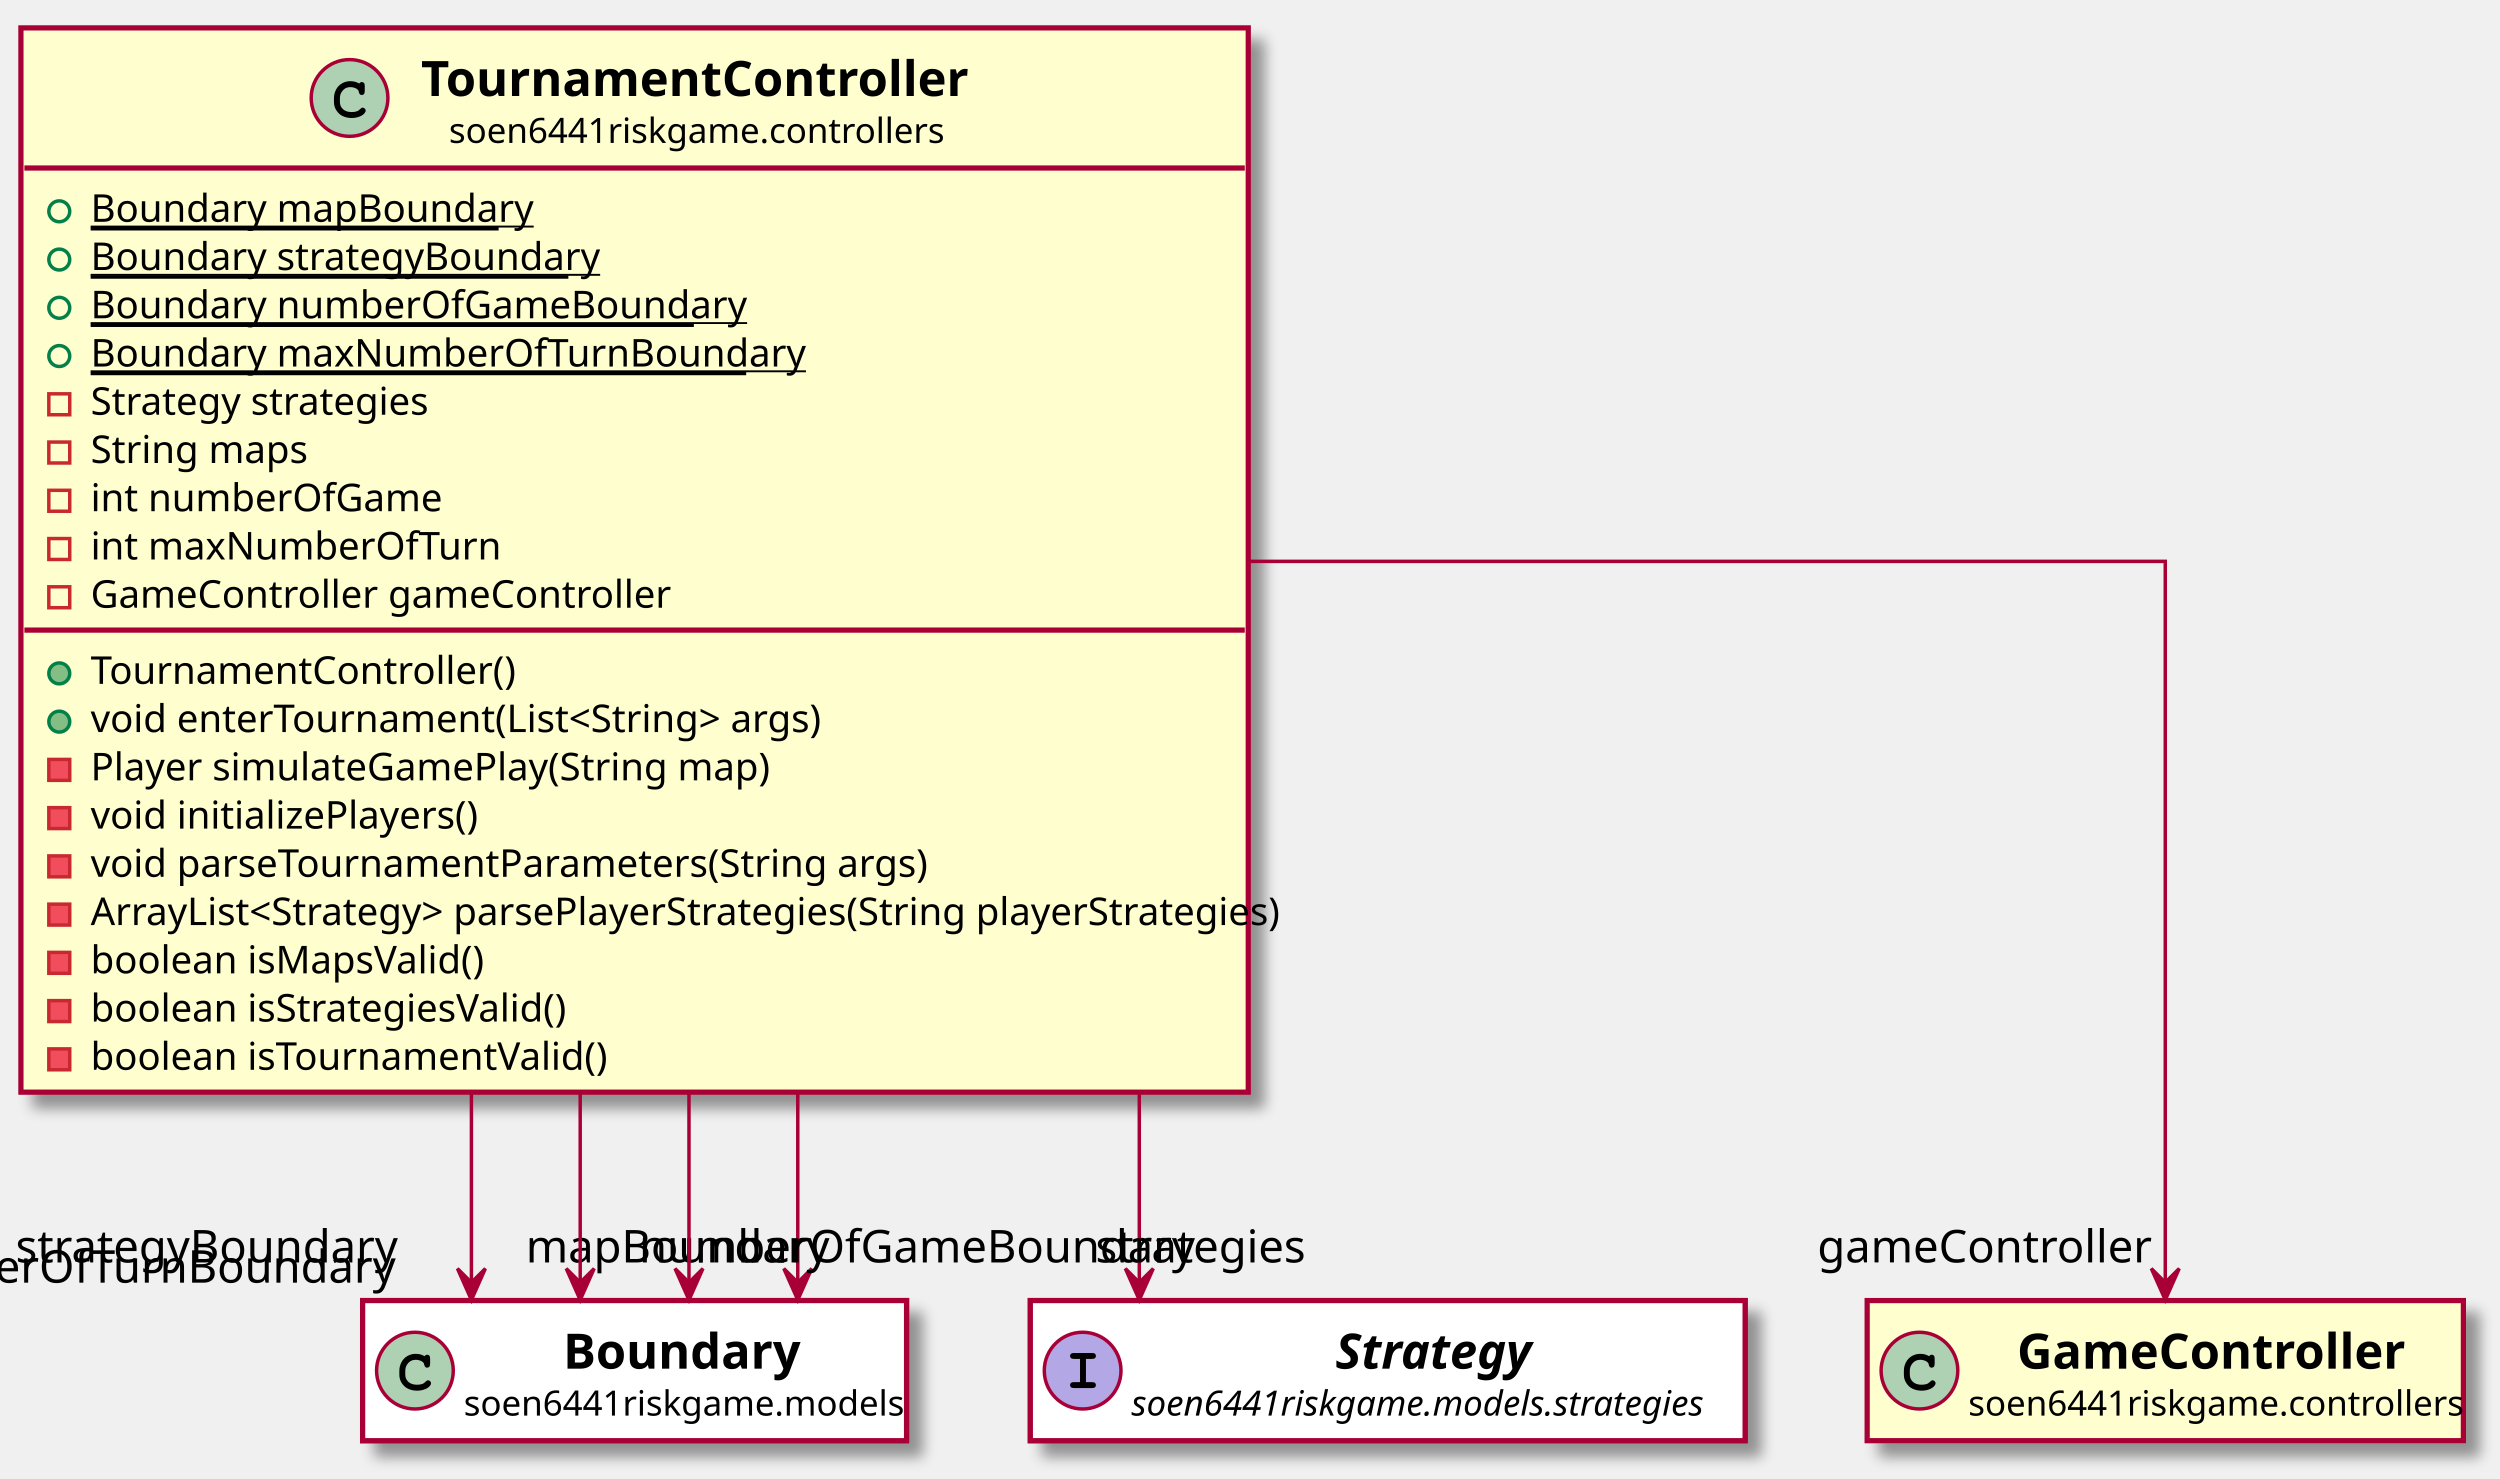
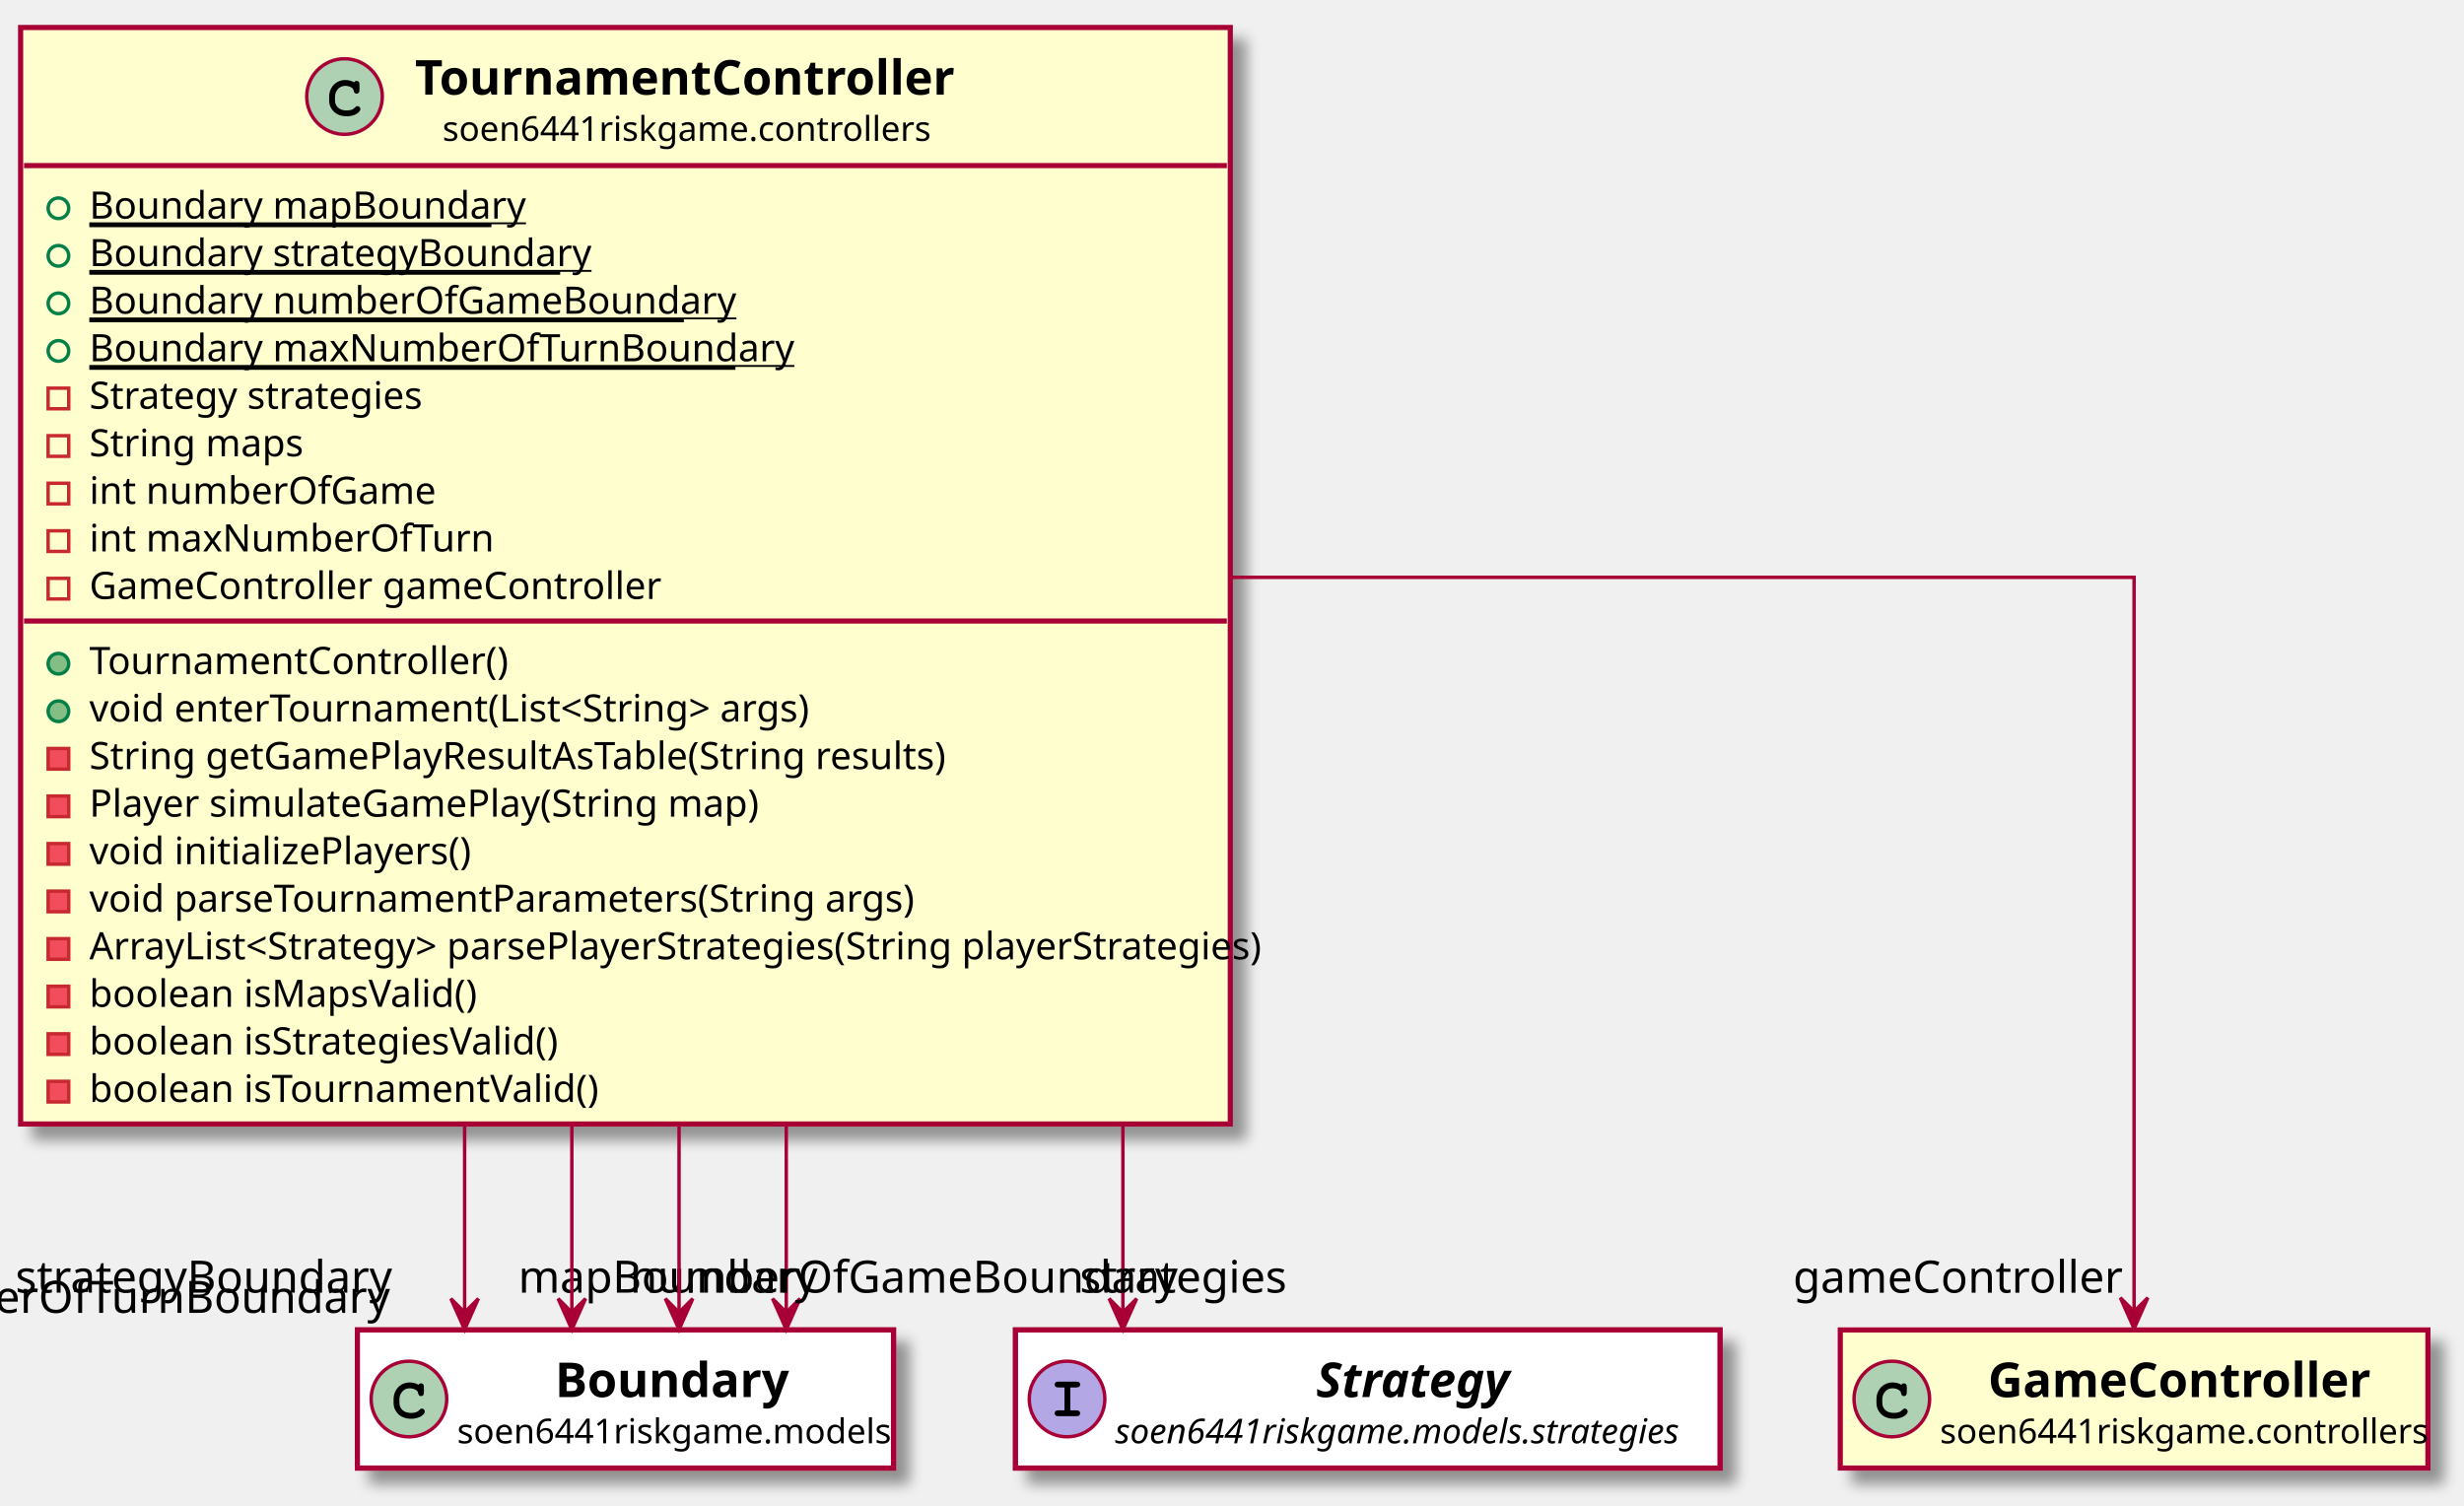
- <svg xmlns="http://www.w3.org/2000/svg" xmlns:xlink="http://www.w3.org/1999/xlink" contentScriptType="application/ecmascript" contentStyleType="text/css" height="424px" preserveAspectRatio="none" style="width:717px;height:424px;" version="1.1" viewBox="0 0 717 424" width="717px" zoomAndPan="magnify">
+ <svg xmlns="http://www.w3.org/2000/svg" xmlns:xlink="http://www.w3.org/1999/xlink" contentScriptType="application/ecmascript" contentStyleType="text/css" height="438px" preserveAspectRatio="none" style="width:717px;height:438px;" version="1.1" viewBox="0 0 717 438" width="717px" zoomAndPan="magnify">
  <defs>
-     <filter height="300%" id="f9ptvrx54mzck" width="300%" x="-1" y="-1">
+     <filter height="300%" id="fgt1j30w8eqb4" width="300%" x="-1" y="-1">
      <feGaussianBlur result="blurOut" stdDeviation="2.0" />
      <feColorMatrix in="blurOut" result="blurOut2" type="matrix" values="0 0 0 0 0 0 0 0 0 0 0 0 0 0 0 0 0 0 .4 0" />
      <feOffset dx="4.0" dy="4.0" in="blurOut2" result="blurOut3" />
      <feBlend in="SourceGraphic" in2="blurOut3" mode="normal" />
    </filter>
  </defs>
  <g>
    <a target="_parent" xlink:actuate="onRequest" xlink:href="../../soen6441riskgame/controllers/TournamentController.html" xlink:show="new" xlink:title="soen6441riskgame.controllers.TournamentController" xlink:type="simple">
-       <rect fill="#FEFECE" filter="url(#f9ptvrx54mzck)" height="305.234" id="soen6441riskgame.controllers.TournamentController" style="stroke: #A80036; stroke-width: 1.5;" width="352" x="6" y="8" />
+       <rect fill="#FEFECE" filter="url(#fgt1j30w8eqb4)" height="319.07" id="soen6441riskgame.controllers.TournamentController" style="stroke: #A80036; stroke-width: 1.5;" width="352" x="6" y="8" />
      <ellipse cx="100.25" cy="28.094" fill="#ADD1B2" rx="11" ry="11" style="stroke: #A80036; stroke-width: 1.0;" />
      <path d="M103.016,23.969 Q103.172,23.75 103.359,23.641 Q103.547,23.531 103.766,23.531 Q104.141,23.531 104.375,23.789 Q104.609,24.047 104.609,24.656 L104.609,26.109 Q104.609,26.719 104.375,26.984 Q104.141,27.25 103.766,27.25 Q103.422,27.25 103.219,27.047 Q103.016,26.859 102.906,26.344 Q102.859,25.984 102.672,25.797 Q102.344,25.422 101.734,25.203 Q101.125,24.984 100.5,24.984 Q99.734,24.984 99.102,25.312 Q98.469,25.641 97.977,26.391 Q97.484,27.141 97.484,28.172 L97.484,29.266 Q97.484,30.5 98.375,31.32 Q99.266,32.141 100.859,32.141 Q101.797,32.141 102.453,31.891 Q102.844,31.734 103.266,31.297 Q103.531,31.031 103.68,30.953 Q103.828,30.875 104.031,30.875 Q104.359,30.875 104.617,31.133 Q104.875,31.391 104.875,31.734 Q104.875,32.078 104.531,32.484 Q104.031,33.062 103.234,33.391 Q102.156,33.844 100.859,33.844 Q99.344,33.844 98.141,33.219 Q97.156,32.719 96.469,31.648 Q95.781,30.578 95.781,29.297 L95.781,28.141 Q95.781,26.812 96.398,25.664 Q97.016,24.516 98.109,23.898 Q99.203,23.281 100.438,23.281 Q101.172,23.281 101.82,23.445 Q102.469,23.609 103.016,23.969 Z " />
      <text fill="#000000" font-family="sans-serif" font-size="14" font-weight="bold" lengthAdjust="spacingAndGlyphs" textLength="155" x="120.75" y="27.533">TournamentController</text>
      <text fill="#000000" font-family="sans-serif" font-size="10" lengthAdjust="spacingAndGlyphs" textLength="139" x="128.75" y="40.99">soen6441riskgame.controllers</text>
      <line style="stroke: #A80036; stroke-width: 1.5;" x1="7" x2="357" y1="48.188" y2="48.188" />
      <ellipse cx="17" cy="60.605" fill="none" rx="3" ry="3" style="stroke: #038048; stroke-width: 1.0;" />
      <text fill="#000000" font-family="sans-serif" font-size="11" lengthAdjust="spacingAndGlyphs" text-decoration="underline" textLength="117" x="26" y="63.606">Boundary mapBoundary</text>
      <line style="stroke: #000000; stroke-width: 1.0;" x1="26" x2="143" y1="65.606" y2="65.606" />
      <ellipse cx="17" cy="74.441" fill="none" rx="3" ry="3" style="stroke: #038048; stroke-width: 1.0;" />
      <text fill="#000000" font-family="sans-serif" font-size="11" lengthAdjust="spacingAndGlyphs" text-decoration="underline" textLength="137" x="26" y="77.442">Boundary strategyBoundary</text>
      <line style="stroke: #000000; stroke-width: 1.0;" x1="26" x2="163" y1="79.442" y2="79.442" />
      <ellipse cx="17" cy="88.277" fill="none" rx="3" ry="3" style="stroke: #038048; stroke-width: 1.0;" />
      <text fill="#000000" font-family="sans-serif" font-size="11" lengthAdjust="spacingAndGlyphs" text-decoration="underline" textLength="173" x="26" y="91.278">Boundary numberOfGameBoundary</text>
      <line style="stroke: #000000; stroke-width: 1.0;" x1="26" x2="199" y1="93.278" y2="93.278" />
      <ellipse cx="17" cy="102.113" fill="none" rx="3" ry="3" style="stroke: #038048; stroke-width: 1.0;" />
      <text fill="#000000" font-family="sans-serif" font-size="11" lengthAdjust="spacingAndGlyphs" text-decoration="underline" textLength="188" x="26" y="105.114">Boundary maxNumberOfTurnBoundary</text>
      <line style="stroke: #000000; stroke-width: 1.0;" x1="26" x2="214" y1="107.114" y2="107.114" />
      <rect fill="none" height="6" style="stroke: #C82930; stroke-width: 1.0;" width="6" x="14" y="112.949" />
      <text fill="#000000" font-family="sans-serif" font-size="11" lengthAdjust="spacingAndGlyphs" textLength="92" x="26" y="118.95">Strategy strategies</text>
      <rect fill="none" height="6" style="stroke: #C82930; stroke-width: 1.0;" width="6" x="14" y="126.785" />
      <text fill="#000000" font-family="sans-serif" font-size="11" lengthAdjust="spacingAndGlyphs" textLength="57" x="26" y="132.786">String maps</text>
      <rect fill="none" height="6" style="stroke: #C82930; stroke-width: 1.0;" width="6" x="14" y="140.621" />
      <text fill="#000000" font-family="sans-serif" font-size="11" lengthAdjust="spacingAndGlyphs" textLength="90" x="26" y="146.622">int numberOfGame</text>
      <rect fill="none" height="6" style="stroke: #C82930; stroke-width: 1.0;" width="6" x="14" y="154.457" />
      <text fill="#000000" font-family="sans-serif" font-size="11" lengthAdjust="spacingAndGlyphs" textLength="105" x="26" y="160.458">int maxNumberOfTurn</text>
      <rect fill="none" height="6" style="stroke: #C82930; stroke-width: 1.0;" width="6" x="14" y="168.293" />
      <text fill="#000000" font-family="sans-serif" font-size="11" lengthAdjust="spacingAndGlyphs" textLength="149" x="26" y="174.294">GameController gameController</text>
      <line style="stroke: #A80036; stroke-width: 1.5;" x1="7" x2="357" y1="180.711" y2="180.711" />
      <ellipse cx="17" cy="193.129" fill="#84BE84" rx="3" ry="3" style="stroke: #038048; stroke-width: 1.0;" />
      <text fill="#000000" font-family="sans-serif" font-size="11" lengthAdjust="spacingAndGlyphs" textLength="111" x="26" y="196.13">TournamentController()</text>
      <ellipse cx="17" cy="206.965" fill="#84BE84" rx="3" ry="3" style="stroke: #038048; stroke-width: 1.0;" />
      <text fill="#000000" font-family="sans-serif" font-size="11" lengthAdjust="spacingAndGlyphs" textLength="195" x="26" y="209.966">void enterTournament(List&lt;String&gt; args)</text>
      <rect fill="#F24D5C" height="6" style="stroke: #C82930; stroke-width: 1.0;" width="6" x="14" y="217.801" />
-       <text fill="#000000" font-family="sans-serif" font-size="11" lengthAdjust="spacingAndGlyphs" textLength="179" x="26" y="223.802">Player simulateGamePlay(String map)</text>
+       <text fill="#000000" font-family="sans-serif" font-size="11" lengthAdjust="spacingAndGlyphs" textLength="236" x="26" y="223.802">String getGamePlayResultAsTable(String results)</text>
      <rect fill="#F24D5C" height="6" style="stroke: #C82930; stroke-width: 1.0;" width="6" x="14" y="231.637" />
-       <text fill="#000000" font-family="sans-serif" font-size="11" lengthAdjust="spacingAndGlyphs" textLength="104" x="26" y="237.638">void initializePlayers()</text>
+       <text fill="#000000" font-family="sans-serif" font-size="11" lengthAdjust="spacingAndGlyphs" textLength="179" x="26" y="237.638">Player simulateGamePlay(String map)</text>
      <rect fill="#F24D5C" height="6" style="stroke: #C82930; stroke-width: 1.0;" width="6" x="14" y="245.473" />
-       <text fill="#000000" font-family="sans-serif" font-size="11" lengthAdjust="spacingAndGlyphs" textLength="224" x="26" y="251.474">void parseTournamentParameters(String args)</text>
+       <text fill="#000000" font-family="sans-serif" font-size="11" lengthAdjust="spacingAndGlyphs" textLength="104" x="26" y="251.474">void initializePlayers()</text>
      <rect fill="#F24D5C" height="6" style="stroke: #C82930; stroke-width: 1.0;" width="6" x="14" y="259.309" />
-       <text fill="#000000" font-family="sans-serif" font-size="11" lengthAdjust="spacingAndGlyphs" textLength="326" x="26" y="265.31">ArrayList&lt;Strategy&gt; parsePlayerStrategies(String playerStrategies)</text>
+       <text fill="#000000" font-family="sans-serif" font-size="11" lengthAdjust="spacingAndGlyphs" textLength="224" x="26" y="265.31">void parseTournamentParameters(String args)</text>
      <rect fill="#F24D5C" height="6" style="stroke: #C82930; stroke-width: 1.0;" width="6" x="14" y="273.144" />
-       <text fill="#000000" font-family="sans-serif" font-size="11" lengthAdjust="spacingAndGlyphs" textLength="107" x="26" y="279.146">boolean isMapsValid()</text>
+       <text fill="#000000" font-family="sans-serif" font-size="11" lengthAdjust="spacingAndGlyphs" textLength="326" x="26" y="279.146">ArrayList&lt;Strategy&gt; parsePlayerStrategies(String playerStrategies)</text>
      <rect fill="#F24D5C" height="6" style="stroke: #C82930; stroke-width: 1.0;" width="6" x="14" y="286.981" />
-       <text fill="#000000" font-family="sans-serif" font-size="11" lengthAdjust="spacingAndGlyphs" textLength="130" x="26" y="292.981">boolean isStrategiesValid()</text>
+       <text fill="#000000" font-family="sans-serif" font-size="11" lengthAdjust="spacingAndGlyphs" textLength="107" x="26" y="292.981">boolean isMapsValid()</text>
      <rect fill="#F24D5C" height="6" style="stroke: #C82930; stroke-width: 1.0;" width="6" x="14" y="300.816" />
-       <text fill="#000000" font-family="sans-serif" font-size="11" lengthAdjust="spacingAndGlyphs" textLength="138" x="26" y="306.817">boolean isTournamentValid()</text>
+       <text fill="#000000" font-family="sans-serif" font-size="11" lengthAdjust="spacingAndGlyphs" textLength="130" x="26" y="306.817">boolean isStrategiesValid()</text>
+       <rect fill="#F24D5C" height="6" style="stroke: #C82930; stroke-width: 1.0;" width="6" x="14" y="314.652" />
+       <text fill="#000000" font-family="sans-serif" font-size="11" lengthAdjust="spacingAndGlyphs" textLength="138" x="26" y="320.653">boolean isTournamentValid()</text>
    </a>
    <a target="_parent" xlink:actuate="onRequest" xlink:href="../../soen6441riskgame/models/Boundary.html" xlink:show="new" xlink:title="soen6441riskgame.models.Boundary" xlink:type="simple">
-       <rect fill="#FFFFFF" filter="url(#f9ptvrx54mzck)" height="40.188" id="soen6441riskgame.models.Boundary" style="stroke: #A80036; stroke-width: 1.5;" width="156" x="104" y="373" />
-       <rect fill="#FFFFFF" height="40.188" style="stroke: #A80036; stroke-width: 1.5;" width="156" x="104" y="373" />
-       <ellipse cx="119" cy="393.094" fill="#ADD1B2" rx="11" ry="11" style="stroke: #A80036; stroke-width: 1.0;" />
-       <path d="M121.766,388.969 Q121.922,388.75 122.109,388.641 Q122.297,388.531 122.516,388.531 Q122.891,388.531 123.125,388.789 Q123.359,389.047 123.359,389.656 L123.359,391.109 Q123.359,391.719 123.125,391.984 Q122.891,392.25 122.516,392.25 Q122.172,392.25 121.969,392.047 Q121.766,391.859 121.656,391.344 Q121.609,390.984 121.422,390.797 Q121.094,390.422 120.484,390.203 Q119.875,389.984 119.25,389.984 Q118.484,389.984 117.852,390.312 Q117.219,390.641 116.727,391.391 Q116.234,392.141 116.234,393.172 L116.234,394.266 Q116.234,395.5 117.125,396.32 Q118.016,397.141 119.609,397.141 Q120.547,397.141 121.203,396.891 Q121.594,396.734 122.016,396.297 Q122.281,396.031 122.43,395.953 Q122.578,395.875 122.781,395.875 Q123.109,395.875 123.367,396.133 Q123.625,396.391 123.625,396.734 Q123.625,397.078 123.281,397.484 Q122.781,398.062 121.984,398.391 Q120.906,398.844 119.609,398.844 Q118.094,398.844 116.891,398.219 Q115.906,397.719 115.219,396.648 Q114.531,395.578 114.531,394.297 L114.531,393.141 Q114.531,391.812 115.148,390.664 Q115.766,389.516 116.859,388.898 Q117.953,388.281 119.188,388.281 Q119.922,388.281 120.57,388.445 Q121.219,388.609 121.766,388.969 Z " />
-       <text fill="#000000" font-family="sans-serif" font-size="14" font-weight="bold" lengthAdjust="spacingAndGlyphs" textLength="67" x="161.5" y="392.533">Boundary</text>
-       <text fill="#000000" font-family="sans-serif" font-size="10" lengthAdjust="spacingAndGlyphs" textLength="124" x="133" y="405.99">soen6441riskgame.models</text>
+       <rect fill="#FFFFFF" filter="url(#fgt1j30w8eqb4)" height="40.188" id="soen6441riskgame.models.Boundary" style="stroke: #A80036; stroke-width: 1.5;" width="156" x="104" y="387" />
+       <rect fill="#FFFFFF" height="40.188" style="stroke: #A80036; stroke-width: 1.5;" width="156" x="104" y="387" />
+       <ellipse cx="119" cy="407.094" fill="#ADD1B2" rx="11" ry="11" style="stroke: #A80036; stroke-width: 1.0;" />
+       <path d="M121.766,402.969 Q121.922,402.75 122.109,402.641 Q122.297,402.531 122.516,402.531 Q122.891,402.531 123.125,402.789 Q123.359,403.047 123.359,403.656 L123.359,405.109 Q123.359,405.719 123.125,405.984 Q122.891,406.25 122.516,406.25 Q122.172,406.25 121.969,406.047 Q121.766,405.859 121.656,405.344 Q121.609,404.984 121.422,404.797 Q121.094,404.422 120.484,404.203 Q119.875,403.984 119.25,403.984 Q118.484,403.984 117.852,404.312 Q117.219,404.641 116.727,405.391 Q116.234,406.141 116.234,407.172 L116.234,408.266 Q116.234,409.5 117.125,410.32 Q118.016,411.141 119.609,411.141 Q120.547,411.141 121.203,410.891 Q121.594,410.734 122.016,410.297 Q122.281,410.031 122.43,409.953 Q122.578,409.875 122.781,409.875 Q123.109,409.875 123.367,410.133 Q123.625,410.391 123.625,410.734 Q123.625,411.078 123.281,411.484 Q122.781,412.062 121.984,412.391 Q120.906,412.844 119.609,412.844 Q118.094,412.844 116.891,412.219 Q115.906,411.719 115.219,410.648 Q114.531,409.578 114.531,408.297 L114.531,407.141 Q114.531,405.812 115.148,404.664 Q115.766,403.516 116.859,402.898 Q117.953,402.281 119.188,402.281 Q119.922,402.281 120.57,402.445 Q121.219,402.609 121.766,402.969 Z " />
+       <text fill="#000000" font-family="sans-serif" font-size="14" font-weight="bold" lengthAdjust="spacingAndGlyphs" textLength="67" x="161.5" y="406.533">Boundary</text>
+       <text fill="#000000" font-family="sans-serif" font-size="10" lengthAdjust="spacingAndGlyphs" textLength="124" x="133" y="419.99">soen6441riskgame.models</text>
    </a>
    <a target="_parent" xlink:actuate="onRequest" xlink:href="../../soen6441riskgame/models/strategies/Strategy.html" xlink:show="new" xlink:title="soen6441riskgame.models.strategies.Strategy" xlink:type="simple">
-       <rect fill="#FFFFFF" filter="url(#f9ptvrx54mzck)" height="40.188" id="soen6441riskgame.models.strategies.Strategy" style="stroke: #A80036; stroke-width: 1.5;" width="205" x="295.5" y="373" />
-       <rect fill="#FFFFFF" height="40.188" style="stroke: #A80036; stroke-width: 1.5;" width="205" x="295.5" y="373" />
-       <ellipse cx="310.5" cy="393.094" fill="#B4A7E5" rx="11" ry="11" style="stroke: #A80036; stroke-width: 1.0;" />
-       <path d="M311.453,389.734 L311.453,396.391 L313.172,396.391 Q313.781,396.391 314.047,396.625 Q314.312,396.859 314.312,397.25 Q314.312,397.625 314.047,397.859 Q313.781,398.094 313.172,398.094 L308.031,398.094 Q307.422,398.094 307.156,397.859 Q306.891,397.625 306.891,397.234 Q306.891,396.859 307.156,396.625 Q307.422,396.391 308.031,396.391 L309.75,396.391 L309.75,389.734 L308.031,389.734 Q307.422,389.734 307.156,389.5 Q306.891,389.266 306.891,388.875 Q306.891,388.5 307.156,388.266 Q307.422,388.031 308.031,388.031 L313.172,388.031 Q313.781,388.031 314.047,388.266 Q314.312,388.5 314.312,388.875 Q314.312,389.266 314.047,389.5 Q313.781,389.734 313.172,389.734 L311.453,389.734 Z " />
-       <text fill="#000000" font-family="sans-serif" font-size="14" font-style="italic" font-weight="bold" lengthAdjust="spacingAndGlyphs" textLength="56" x="383" y="392.533">Strategy</text>
-       <text fill="#000000" font-family="sans-serif" font-size="10" font-style="italic" lengthAdjust="spacingAndGlyphs" textLength="173" x="324.5" y="405.99">soen6441riskgame.models.strategies</text>
+       <rect fill="#FFFFFF" filter="url(#fgt1j30w8eqb4)" height="40.188" id="soen6441riskgame.models.strategies.Strategy" style="stroke: #A80036; stroke-width: 1.5;" width="205" x="295.5" y="387" />
+       <rect fill="#FFFFFF" height="40.188" style="stroke: #A80036; stroke-width: 1.5;" width="205" x="295.5" y="387" />
+       <ellipse cx="310.5" cy="407.094" fill="#B4A7E5" rx="11" ry="11" style="stroke: #A80036; stroke-width: 1.0;" />
+       <path d="M311.453,403.734 L311.453,410.391 L313.172,410.391 Q313.781,410.391 314.047,410.625 Q314.312,410.859 314.312,411.25 Q314.312,411.625 314.047,411.859 Q313.781,412.094 313.172,412.094 L308.031,412.094 Q307.422,412.094 307.156,411.859 Q306.891,411.625 306.891,411.234 Q306.891,410.859 307.156,410.625 Q307.422,410.391 308.031,410.391 L309.75,410.391 L309.75,403.734 L308.031,403.734 Q307.422,403.734 307.156,403.5 Q306.891,403.266 306.891,402.875 Q306.891,402.5 307.156,402.266 Q307.422,402.031 308.031,402.031 L313.172,402.031 Q313.781,402.031 314.047,402.266 Q314.312,402.5 314.312,402.875 Q314.312,403.266 314.047,403.5 Q313.781,403.734 313.172,403.734 L311.453,403.734 Z " />
+       <text fill="#000000" font-family="sans-serif" font-size="14" font-style="italic" font-weight="bold" lengthAdjust="spacingAndGlyphs" textLength="56" x="383" y="406.533">Strategy</text>
+       <text fill="#000000" font-family="sans-serif" font-size="10" font-style="italic" lengthAdjust="spacingAndGlyphs" textLength="173" x="324.5" y="419.99">soen6441riskgame.models.strategies</text>
    </a>
    <a target="_parent" xlink:actuate="onRequest" xlink:href="../../soen6441riskgame/controllers/GameController.html" xlink:show="new" xlink:title="soen6441riskgame.controllers.GameController" xlink:type="simple">
-       <rect fill="#FEFECE" filter="url(#f9ptvrx54mzck)" height="40.188" id="soen6441riskgame.controllers.GameController" style="stroke: #A80036; stroke-width: 1.5;" width="171" x="535.5" y="373" />
-       <ellipse cx="550.5" cy="393.094" fill="#ADD1B2" rx="11" ry="11" style="stroke: #A80036; stroke-width: 1.0;" />
-       <path d="M553.266,388.969 Q553.422,388.75 553.609,388.641 Q553.797,388.531 554.016,388.531 Q554.391,388.531 554.625,388.789 Q554.859,389.047 554.859,389.656 L554.859,391.109 Q554.859,391.719 554.625,391.984 Q554.391,392.25 554.016,392.25 Q553.672,392.25 553.469,392.047 Q553.266,391.859 553.156,391.344 Q553.109,390.984 552.922,390.797 Q552.594,390.422 551.984,390.203 Q551.375,389.984 550.75,389.984 Q549.984,389.984 549.352,390.312 Q548.719,390.641 548.227,391.391 Q547.734,392.141 547.734,393.172 L547.734,394.266 Q547.734,395.5 548.625,396.32 Q549.516,397.141 551.109,397.141 Q552.047,397.141 552.703,396.891 Q553.094,396.734 553.516,396.297 Q553.781,396.031 553.93,395.953 Q554.078,395.875 554.281,395.875 Q554.609,395.875 554.867,396.133 Q555.125,396.391 555.125,396.734 Q555.125,397.078 554.781,397.484 Q554.281,398.062 553.484,398.391 Q552.406,398.844 551.109,398.844 Q549.594,398.844 548.391,398.219 Q547.406,397.719 546.719,396.648 Q546.031,395.578 546.031,394.297 L546.031,393.141 Q546.031,391.812 546.648,390.664 Q547.266,389.516 548.359,388.898 Q549.453,388.281 550.688,388.281 Q551.422,388.281 552.07,388.445 Q552.719,388.609 553.266,388.969 Z " />
-       <text fill="#000000" font-family="sans-serif" font-size="14" font-weight="bold" lengthAdjust="spacingAndGlyphs" textLength="111" x="578.5" y="392.533">GameController</text>
-       <text fill="#000000" font-family="sans-serif" font-size="10" lengthAdjust="spacingAndGlyphs" textLength="139" x="564.5" y="405.99">soen6441riskgame.controllers</text>
+       <rect fill="#FEFECE" filter="url(#fgt1j30w8eqb4)" height="40.188" id="soen6441riskgame.controllers.GameController" style="stroke: #A80036; stroke-width: 1.5;" width="171" x="535.5" y="387" />
+       <ellipse cx="550.5" cy="407.094" fill="#ADD1B2" rx="11" ry="11" style="stroke: #A80036; stroke-width: 1.0;" />
+       <path d="M553.266,402.969 Q553.422,402.75 553.609,402.641 Q553.797,402.531 554.016,402.531 Q554.391,402.531 554.625,402.789 Q554.859,403.047 554.859,403.656 L554.859,405.109 Q554.859,405.719 554.625,405.984 Q554.391,406.25 554.016,406.25 Q553.672,406.25 553.469,406.047 Q553.266,405.859 553.156,405.344 Q553.109,404.984 552.922,404.797 Q552.594,404.422 551.984,404.203 Q551.375,403.984 550.75,403.984 Q549.984,403.984 549.352,404.312 Q548.719,404.641 548.227,405.391 Q547.734,406.141 547.734,407.172 L547.734,408.266 Q547.734,409.5 548.625,410.32 Q549.516,411.141 551.109,411.141 Q552.047,411.141 552.703,410.891 Q553.094,410.734 553.516,410.297 Q553.781,410.031 553.93,409.953 Q554.078,409.875 554.281,409.875 Q554.609,409.875 554.867,410.133 Q555.125,410.391 555.125,410.734 Q555.125,411.078 554.781,411.484 Q554.281,412.062 553.484,412.391 Q552.406,412.844 551.109,412.844 Q549.594,412.844 548.391,412.219 Q547.406,411.719 546.719,410.648 Q546.031,409.578 546.031,408.297 L546.031,407.141 Q546.031,405.812 546.648,404.664 Q547.266,403.516 548.359,402.898 Q549.453,402.281 550.688,402.281 Q551.422,402.281 552.07,402.445 Q552.719,402.609 553.266,402.969 Z " />
+       <text fill="#000000" font-family="sans-serif" font-size="14" font-weight="bold" lengthAdjust="spacingAndGlyphs" textLength="111" x="578.5" y="406.533">GameController</text>
+       <text fill="#000000" font-family="sans-serif" font-size="10" lengthAdjust="spacingAndGlyphs" textLength="139" x="564.5" y="419.99">soen6441riskgame.controllers</text>
    </a>
-     <path d="M228.8,313.312 C228.8,313.312 228.8,367.823 228.8,367.823 " fill="none" id="soen6441riskgame.controllers.TournamentController-soen6441riskgame.models.Boundary" style="stroke: #A80036; stroke-width: 1.0;" />
-     <polygon fill="#A80036" points="228.8,372.823,232.8,363.823,228.8,367.823,224.8,363.823,228.8,372.823" style="stroke: #A80036; stroke-width: 1.0;" />
-     <text fill="#000000" font-family="sans-serif" font-size="13" lengthAdjust="spacingAndGlyphs" textLength="80" x="150.798" y="362.065">mapBoundary</text>
-     <path d="M135.2,313.312 C135.2,313.312 135.2,367.823 135.2,367.823 " fill="none" id="soen6441riskgame.controllers.TournamentController-soen6441riskgame.models.Boundary" style="stroke: #A80036; stroke-width: 1.0;" />
-     <polygon fill="#A80036" points="135.2,372.823,139.2,363.823,135.2,367.823,131.2,363.823,135.2,372.823" style="stroke: #A80036; stroke-width: 1.0;" />
-     <text fill="#000000" font-family="sans-serif" font-size="13" lengthAdjust="spacingAndGlyphs" textLength="102" x="4.471" y="362.065">strategyBoundary</text>
-     <path d="M166.4,313.312 C166.4,313.312 166.4,367.823 166.4,367.823 " fill="none" id="soen6441riskgame.controllers.TournamentController-soen6441riskgame.models.Boundary" style="stroke: #A80036; stroke-width: 1.0;" />
-     <polygon fill="#A80036" points="166.4,372.823,170.4,363.823,166.4,367.823,162.4,363.823,166.4,372.823" style="stroke: #A80036; stroke-width: 1.0;" />
-     <text fill="#000000" font-family="sans-serif" font-size="13" lengthAdjust="spacingAndGlyphs" textLength="146" x="183.261" y="362.065">numberOfGameBoundary</text>
-     <path d="M197.6,313.312 C197.6,313.312 197.6,367.823 197.6,367.823 " fill="none" id="soen6441riskgame.controllers.TournamentController-soen6441riskgame.models.Boundary" style="stroke: #A80036; stroke-width: 1.0;" />
-     <polygon fill="#A80036" points="197.6,372.823,201.6,363.823,197.6,367.823,193.6,363.823,197.6,372.823" style="stroke: #A80036; stroke-width: 1.0;" />
-     <text fill="#000000" font-family="sans-serif" font-size="13" lengthAdjust="spacingAndGlyphs" textLength="163" x="-65.897" y="367.873">maxNumberOfTurnBoundary</text>
-     <path d="M326.75,313.312 C326.75,313.312 326.75,367.823 326.75,367.823 " fill="none" id="soen6441riskgame.controllers.TournamentController-soen6441riskgame.models.strategies.Strategy" style="stroke: #A80036; stroke-width: 1.0;" />
-     <polygon fill="#A80036" points="326.75,372.823,330.75,363.823,326.75,367.823,322.75,363.823,326.75,372.823" style="stroke: #A80036; stroke-width: 1.0;" />
-     <text fill="#000000" font-family="sans-serif" font-size="13" lengthAdjust="spacingAndGlyphs" textLength="57" x="314.192" y="362.065">strategies</text>
-     <path d="M358.029,161 C480.162,161 621,161 621,161 C621,161 621,367.817 621,367.817 " fill="none" id="soen6441riskgame.controllers.TournamentController-soen6441riskgame.controllers.GameController" style="stroke: #A80036; stroke-width: 1.0;" />
-     <polygon fill="#A80036" points="621,372.817,625,363.817,621,367.817,617,363.817,621,372.817" style="stroke: #A80036; stroke-width: 1.0;" />
-     <text fill="#000000" font-family="sans-serif" font-size="13" lengthAdjust="spacingAndGlyphs" textLength="87" x="521.222" y="362.058">gameController</text>
+     <path d="M228.8,327.25 C228.8,327.25 228.8,381.883 228.8,381.883 " fill="none" id="soen6441riskgame.controllers.TournamentController-soen6441riskgame.models.Boundary" style="stroke: #A80036; stroke-width: 1.0;" />
+     <polygon fill="#A80036" points="228.8,386.883,232.8,377.883,228.8,381.883,224.8,377.883,228.8,386.883" style="stroke: #A80036; stroke-width: 1.0;" />
+     <text fill="#000000" font-family="sans-serif" font-size="13" lengthAdjust="spacingAndGlyphs" textLength="80" x="150.798" y="376.143">mapBoundary</text>
+     <path d="M135.2,327.25 C135.2,327.25 135.2,381.883 135.2,381.883 " fill="none" id="soen6441riskgame.controllers.TournamentController-soen6441riskgame.models.Boundary" style="stroke: #A80036; stroke-width: 1.0;" />
+     <polygon fill="#A80036" points="135.2,386.883,139.2,377.883,135.2,381.883,131.2,377.883,135.2,386.883" style="stroke: #A80036; stroke-width: 1.0;" />
+     <text fill="#000000" font-family="sans-serif" font-size="13" lengthAdjust="spacingAndGlyphs" textLength="102" x="4.471" y="376.143">strategyBoundary</text>
+     <path d="M166.4,327.25 C166.4,327.25 166.4,381.883 166.4,381.883 " fill="none" id="soen6441riskgame.controllers.TournamentController-soen6441riskgame.models.Boundary" style="stroke: #A80036; stroke-width: 1.0;" />
+     <polygon fill="#A80036" points="166.4,386.883,170.4,377.883,166.4,381.883,162.4,377.883,166.4,386.883" style="stroke: #A80036; stroke-width: 1.0;" />
+     <text fill="#000000" font-family="sans-serif" font-size="13" lengthAdjust="spacingAndGlyphs" textLength="146" x="183.261" y="376.143">numberOfGameBoundary</text>
+     <path d="M197.6,327.25 C197.6,327.25 197.6,381.883 197.6,381.883 " fill="none" id="soen6441riskgame.controllers.TournamentController-soen6441riskgame.models.Boundary" style="stroke: #A80036; stroke-width: 1.0;" />
+     <polygon fill="#A80036" points="197.6,386.883,201.6,377.883,197.6,381.883,193.6,377.883,197.6,386.883" style="stroke: #A80036; stroke-width: 1.0;" />
+     <text fill="#000000" font-family="sans-serif" font-size="13" lengthAdjust="spacingAndGlyphs" textLength="163" x="-65.897" y="382.025">maxNumberOfTurnBoundary</text>
+     <path d="M326.75,327.25 C326.75,327.25 326.75,381.883 326.75,381.883 " fill="none" id="soen6441riskgame.controllers.TournamentController-soen6441riskgame.models.strategies.Strategy" style="stroke: #A80036; stroke-width: 1.0;" />
+     <polygon fill="#A80036" points="326.75,386.883,330.75,377.883,326.75,381.883,322.75,377.883,326.75,386.883" style="stroke: #A80036; stroke-width: 1.0;" />
+     <text fill="#000000" font-family="sans-serif" font-size="13" lengthAdjust="spacingAndGlyphs" textLength="57" x="314.192" y="376.143">strategies</text>
+     <path d="M358.029,168 C480.162,168 621,168 621,168 C621,168 621,381.623 621,381.623 " fill="none" id="soen6441riskgame.controllers.TournamentController-soen6441riskgame.controllers.GameController" style="stroke: #A80036; stroke-width: 1.0;" />
+     <polygon fill="#A80036" points="621,386.623,625,377.623,621,381.623,617,377.623,621,386.623" style="stroke: #A80036; stroke-width: 1.0;" />
+     <text fill="#000000" font-family="sans-serif" font-size="13" lengthAdjust="spacingAndGlyphs" textLength="87" x="521.766" y="376.16">gameController</text>
  </g>
</svg>
